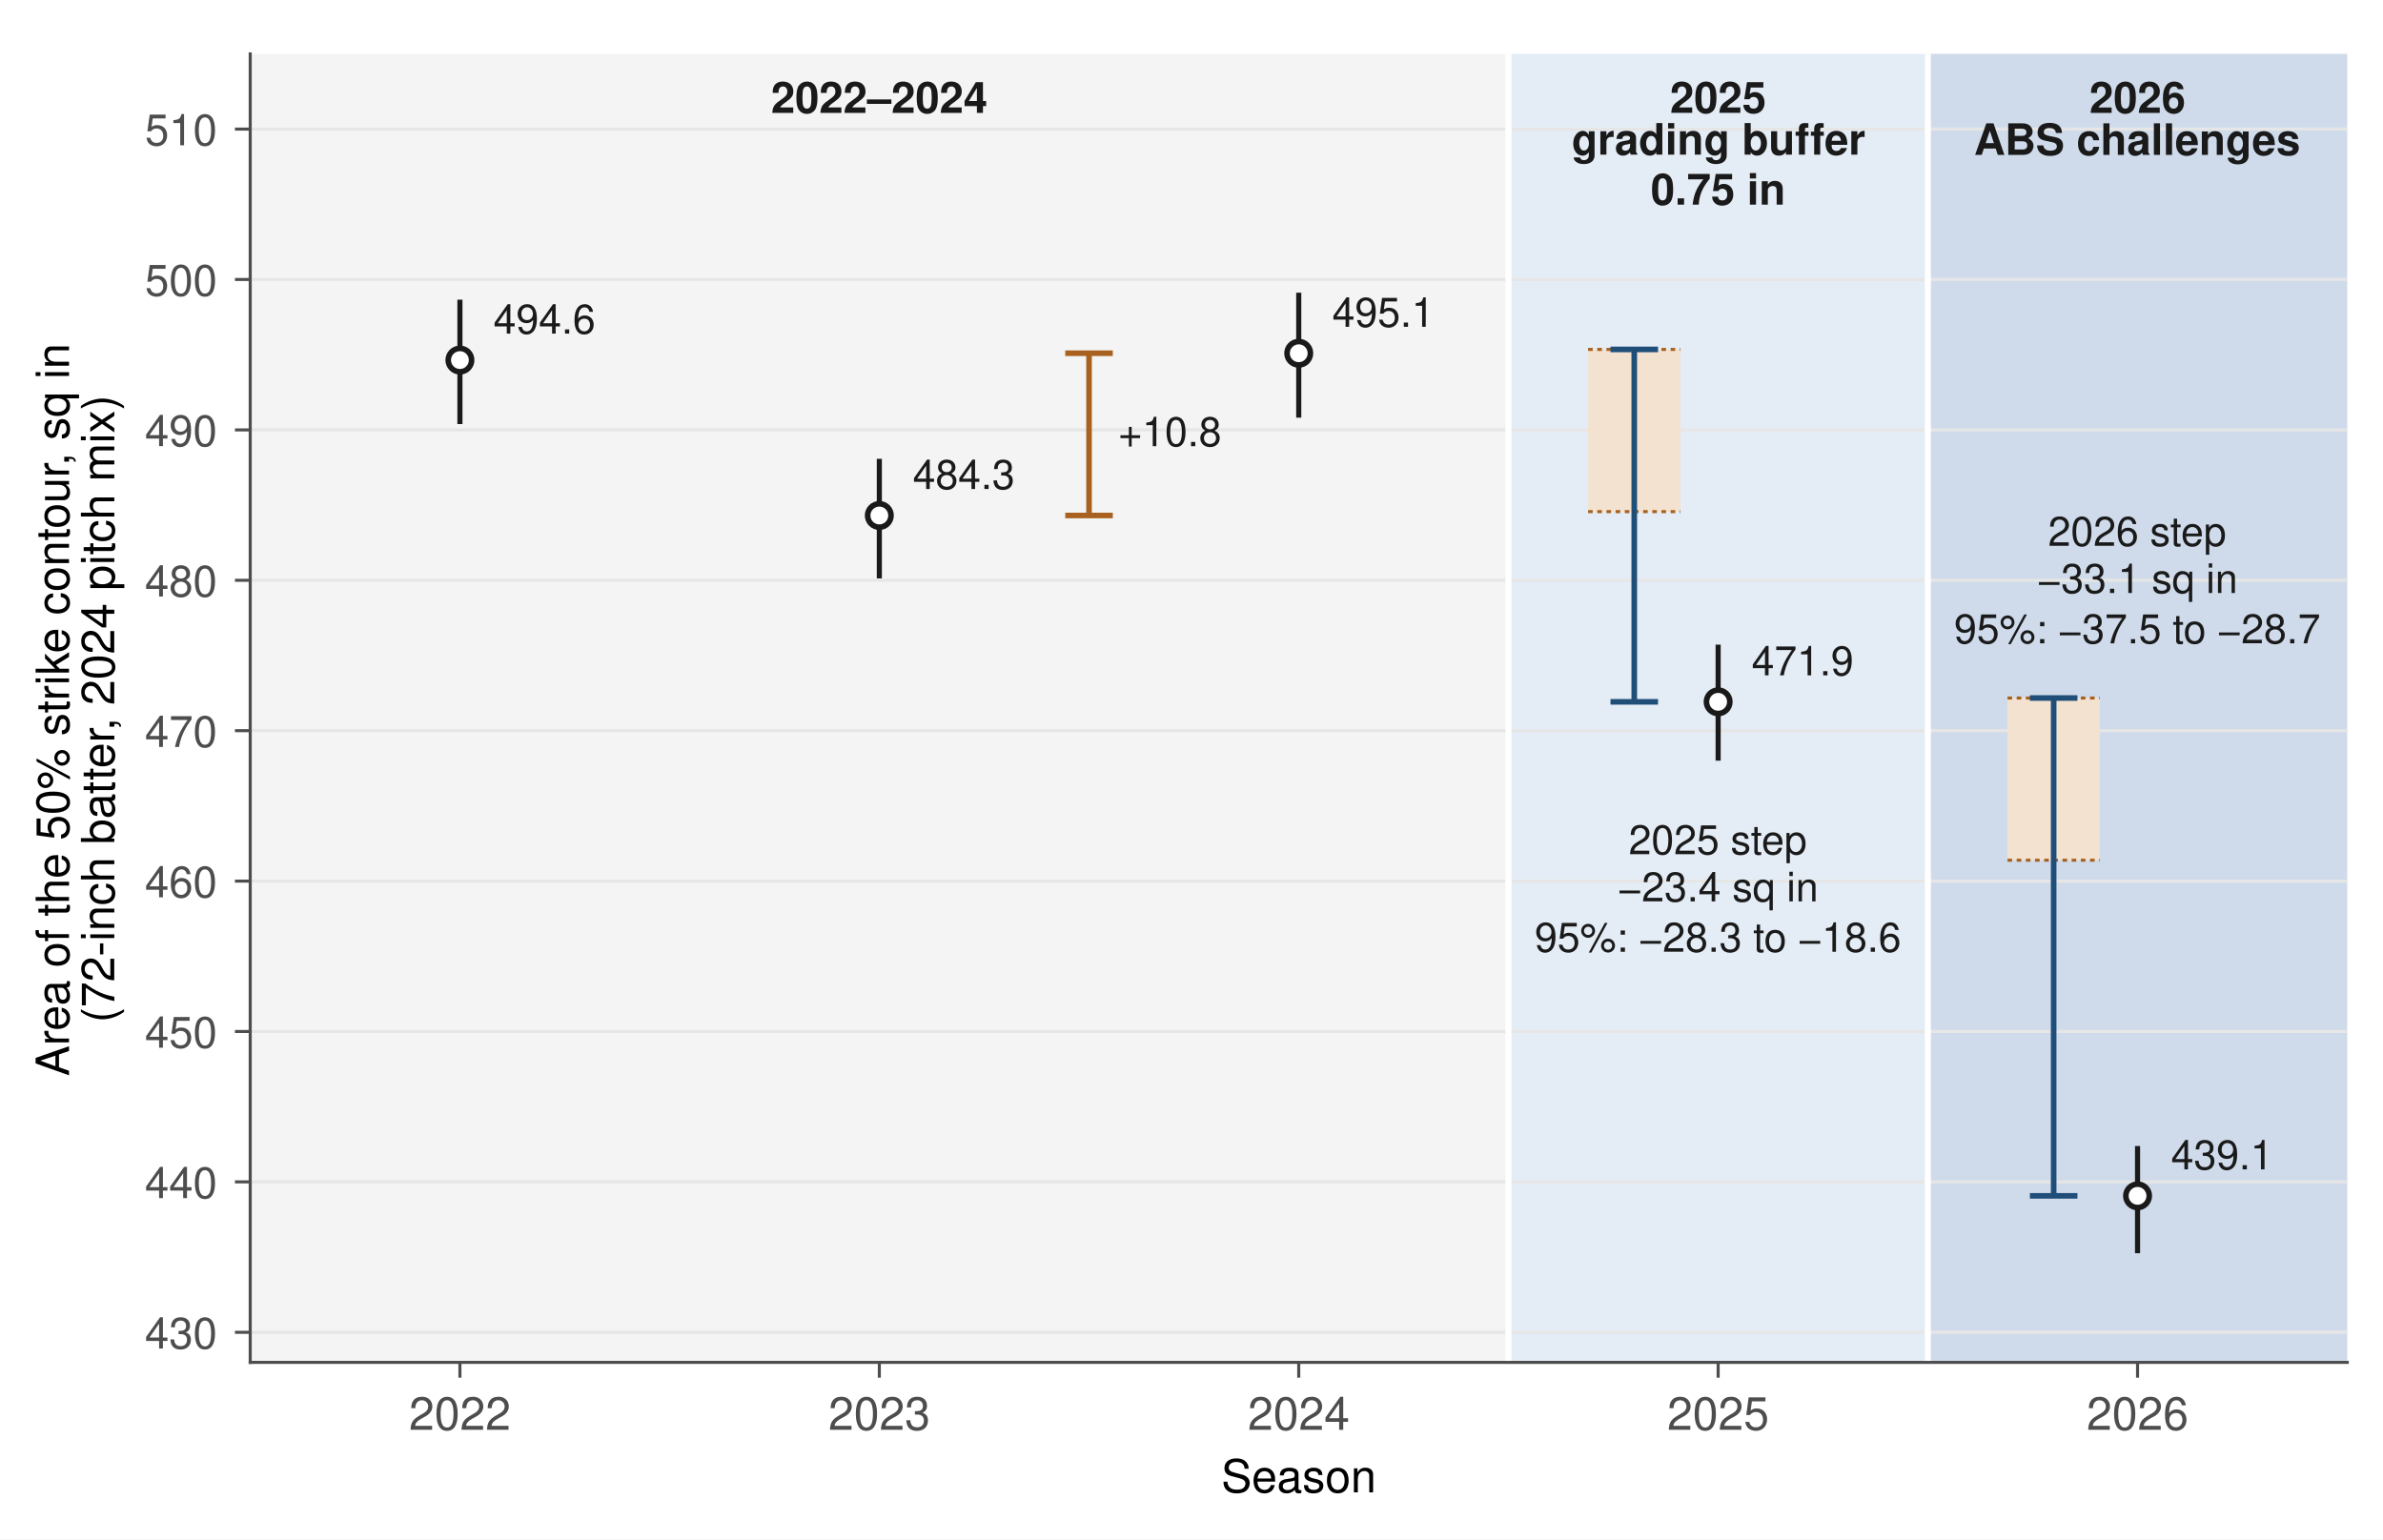
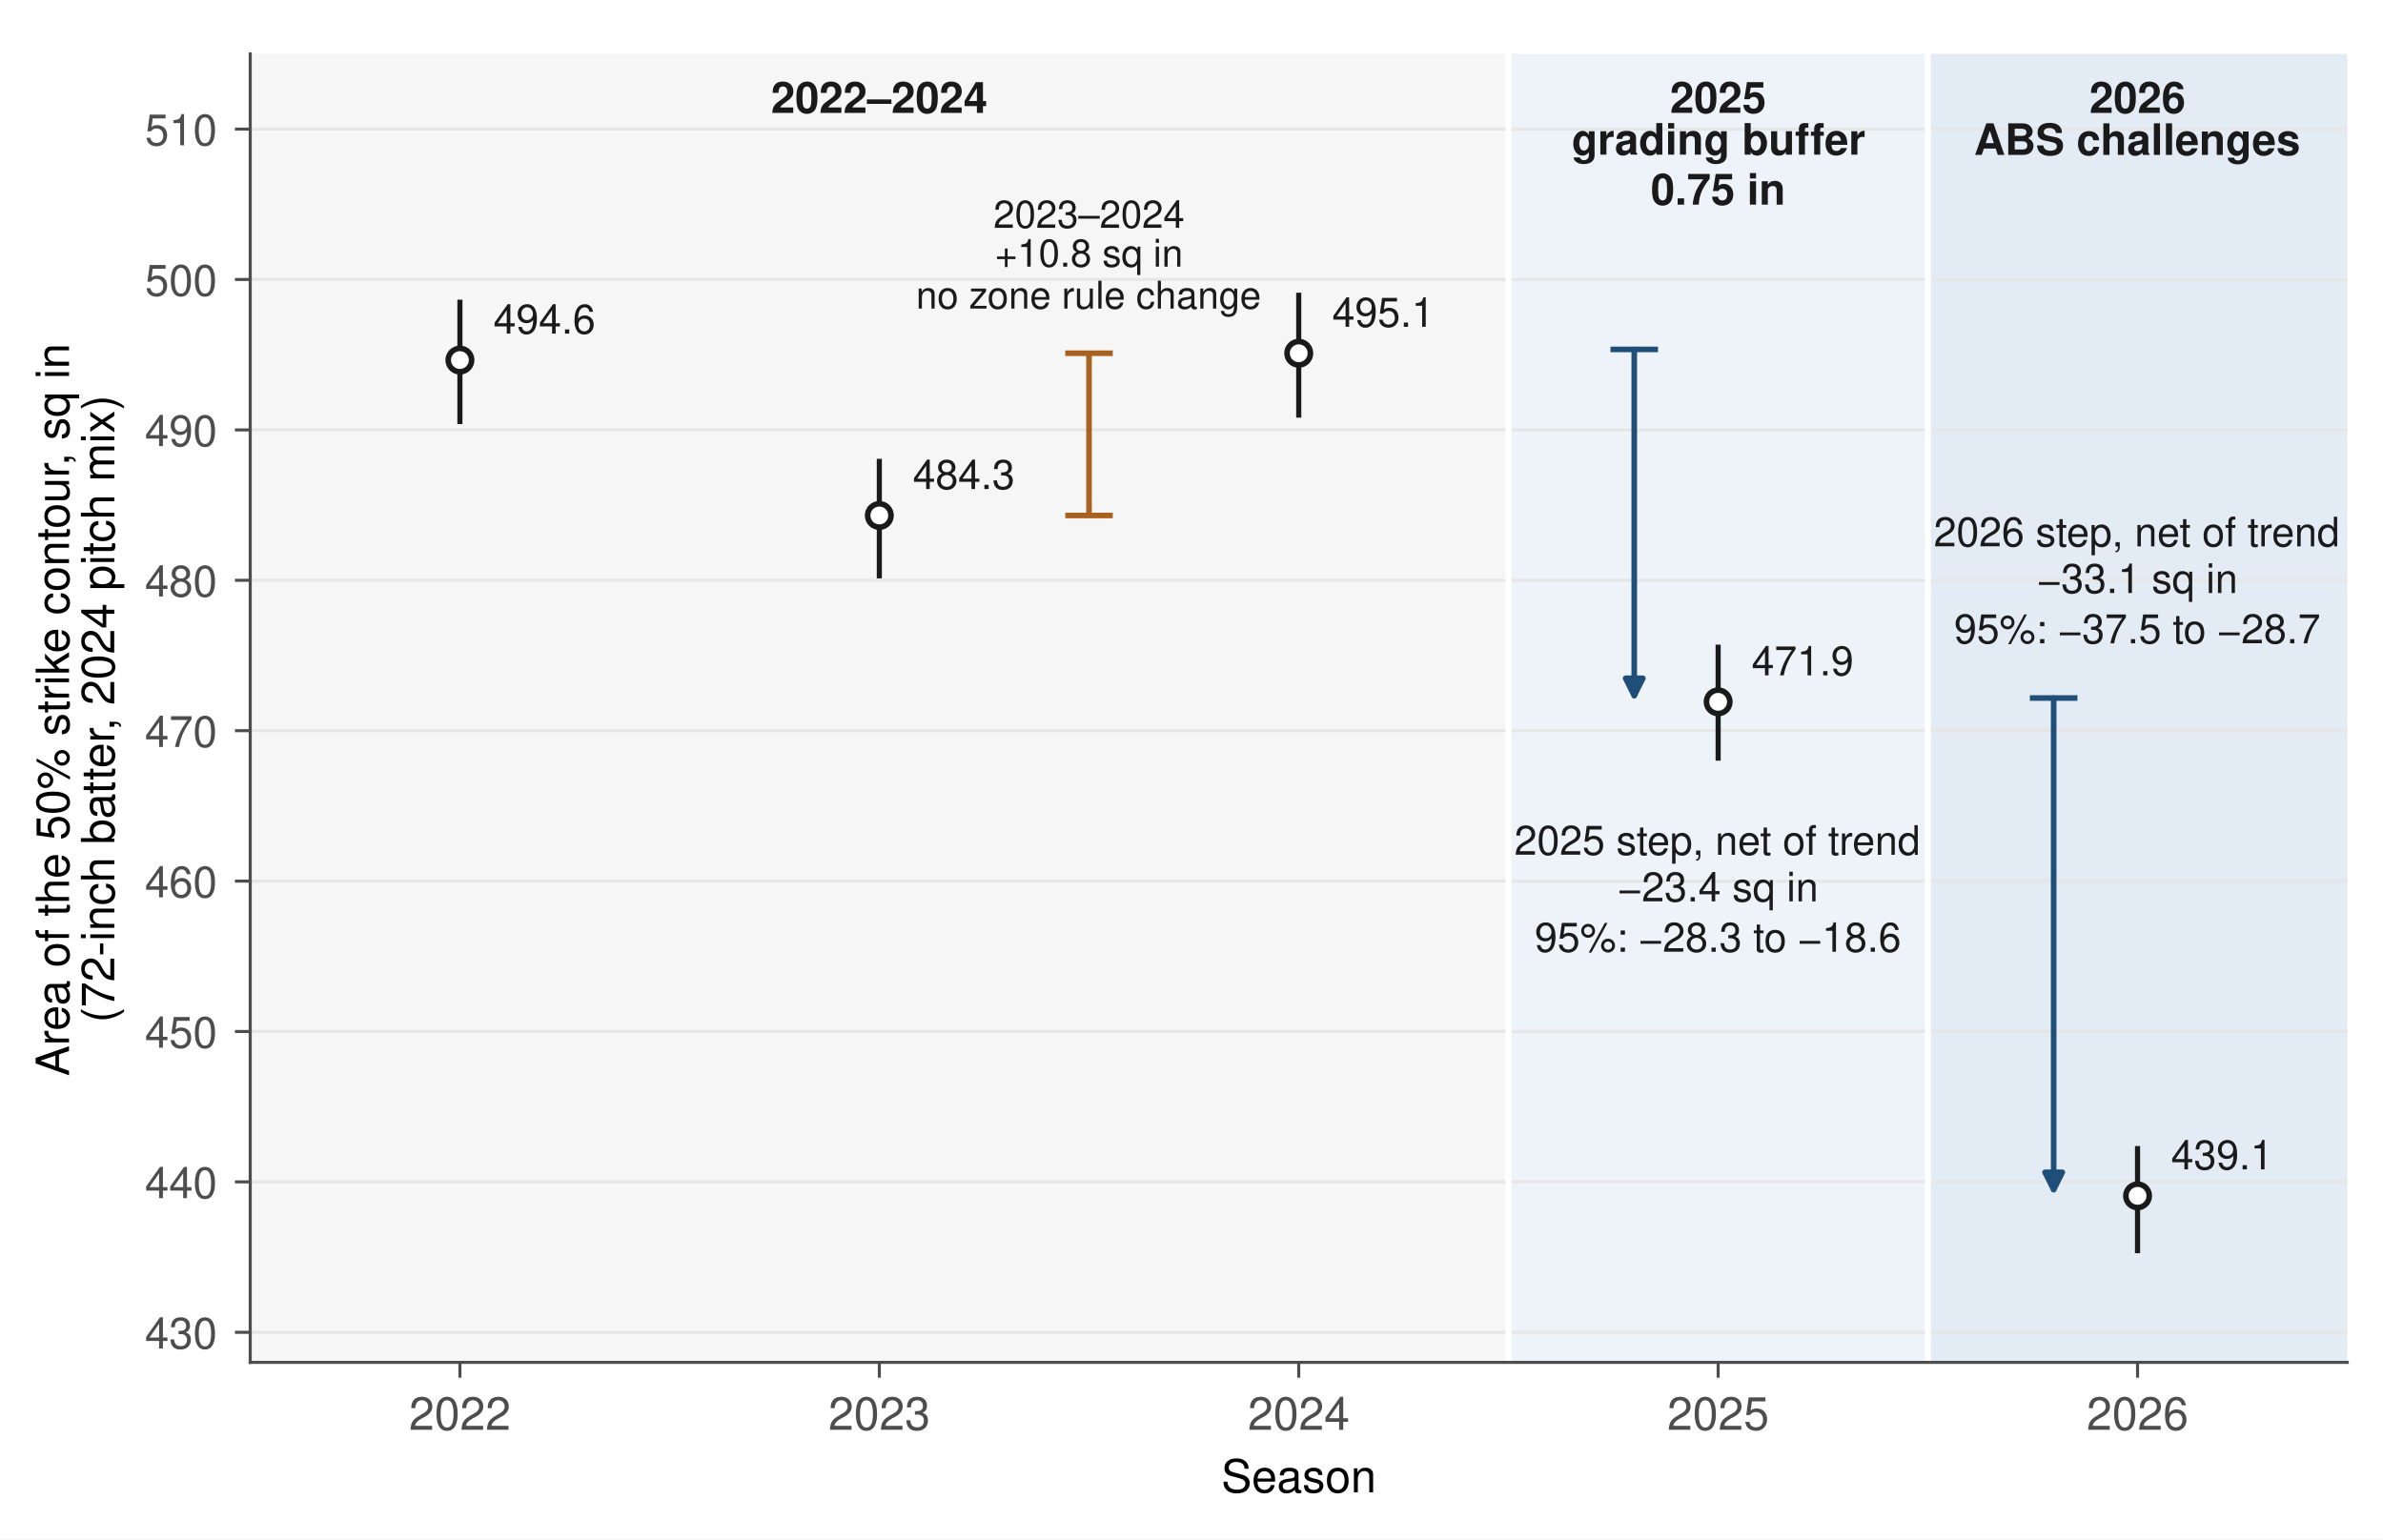
<svg xmlns="http://www.w3.org/2000/svg" xmlns:xlink="http://www.w3.org/1999/xlink" width="468pt" height="302.4pt" viewBox="0 0 468 302.4" version="1.1">
  <defs>
    <style type="text/css">*{stroke-linejoin: round; stroke-linecap: butt}</style>
  </defs>
  <g id="figure_1">
    <g id="patch_1">
      <path d="M 0 302.4 L 468 302.4 L 468 0 L 0 0 z " style="fill: #ffffff" />
    </g>
    <g id="axes_1">
      <g id="patch_2">
        <path d="M 49.14 267.624 L 460.98 267.624 L 460.98 10.584 L 49.14 10.584 z " style="fill: #ffffff" />
      </g>
      <g id="patch_3">
-         <path d="M 49.14 267.624 L 296.244 267.624 L 296.244 10.584 L 49.14 10.584 z " clip-path="url(#pcca49ceaae)" style="fill: #f4f4f4" />
+         <path d="M 49.14 267.624 L 296.244 267.624 L 296.244 10.584 L 49.14 10.584 z " clip-path="url(#p982698f7dd)" style="fill: #f6f6f6" />
      </g>
      <g id="patch_4">
-         <path d="M 296.244 267.624 L 378.612 267.624 L 378.612 10.584 L 296.244 10.584 z " clip-path="url(#pcca49ceaae)" style="fill: #e4ecf5" />
+         <path d="M 296.244 267.624 L 378.612 267.624 L 378.612 10.584 L 296.244 10.584 z " clip-path="url(#p982698f7dd)" style="fill: #eef3f9" />
      </g>
      <g id="patch_5">
-         <path d="M 378.612 267.624 L 460.98 267.624 L 460.98 10.584 L 378.612 10.584 z " clip-path="url(#pcca49ceaae)" style="fill: #cfdbeb" />
+         <path d="M 378.612 267.624 L 460.98 267.624 L 460.98 10.584 L 378.612 10.584 z " clip-path="url(#p982698f7dd)" style="fill: #e3ebf4" />
      </g>
      <g id="matplotlib.axis_1">
        <g id="xtick_1">
          <g id="line2d_1">
            <defs>
-               <path id="mab62eed342" d="M 0 0 L 0 3 " style="stroke: #4d4d4d; stroke-width: 0.6" />
+               <path id="m50ca293152" d="M 0 0 L 0 3 " style="stroke: #4d4d4d; stroke-width: 0.6" />
            </defs>
            <g>
-               <use xlink:href="#mab62eed342" x="90.324" y="267.624" style="fill: #4d4d4d; stroke: #4d4d4d; stroke-width: 0.6" />
+               <use xlink:href="#m50ca293152" x="90.324" y="267.624" style="fill: #4d4d4d; stroke: #4d4d4d; stroke-width: 0.6" />
            </g>
          </g>
          <g id="text_1">
            <text style="font-size: 9px; font-family: 'Helvetica', 'Arial', 'DejaVu Sans'; text-anchor: middle; fill: #4d4d4d" x="90.324" y="280.874" transform="rotate(-0 90.324 280.874)">2022</text>
          </g>
        </g>
        <g id="xtick_2">
          <g id="line2d_2">
            <g>
-               <use xlink:href="#mab62eed342" x="172.692" y="267.624" style="fill: #4d4d4d; stroke: #4d4d4d; stroke-width: 0.6" />
+               <use xlink:href="#m50ca293152" x="172.692" y="267.624" style="fill: #4d4d4d; stroke: #4d4d4d; stroke-width: 0.6" />
            </g>
          </g>
          <g id="text_2">
            <text style="font-size: 9px; font-family: 'Helvetica', 'Arial', 'DejaVu Sans'; text-anchor: middle; fill: #4d4d4d" x="172.692" y="280.874" transform="rotate(-0 172.692 280.874)">2023</text>
          </g>
        </g>
        <g id="xtick_3">
          <g id="line2d_3">
            <g>
-               <use xlink:href="#mab62eed342" x="255.06" y="267.624" style="fill: #4d4d4d; stroke: #4d4d4d; stroke-width: 0.6" />
+               <use xlink:href="#m50ca293152" x="255.06" y="267.624" style="fill: #4d4d4d; stroke: #4d4d4d; stroke-width: 0.6" />
            </g>
          </g>
          <g id="text_3">
            <text style="font-size: 9px; font-family: 'Helvetica', 'Arial', 'DejaVu Sans'; text-anchor: middle; fill: #4d4d4d" x="255.06" y="280.874" transform="rotate(-0 255.06 280.874)">2024</text>
          </g>
        </g>
        <g id="xtick_4">
          <g id="line2d_4">
            <g>
-               <use xlink:href="#mab62eed342" x="337.428" y="267.624" style="fill: #4d4d4d; stroke: #4d4d4d; stroke-width: 0.6" />
+               <use xlink:href="#m50ca293152" x="337.428" y="267.624" style="fill: #4d4d4d; stroke: #4d4d4d; stroke-width: 0.6" />
            </g>
          </g>
          <g id="text_4">
            <text style="font-size: 9px; font-family: 'Helvetica', 'Arial', 'DejaVu Sans'; text-anchor: middle; fill: #4d4d4d" x="337.428" y="280.874" transform="rotate(-0 337.428 280.874)">2025</text>
          </g>
        </g>
        <g id="xtick_5">
          <g id="line2d_5">
            <g>
-               <use xlink:href="#mab62eed342" x="419.796" y="267.624" style="fill: #4d4d4d; stroke: #4d4d4d; stroke-width: 0.6" />
+               <use xlink:href="#m50ca293152" x="419.796" y="267.624" style="fill: #4d4d4d; stroke: #4d4d4d; stroke-width: 0.6" />
            </g>
          </g>
          <g id="text_5">
            <text style="font-size: 9px; font-family: 'Helvetica', 'Arial', 'DejaVu Sans'; text-anchor: middle; fill: #4d4d4d" x="419.796" y="280.874" transform="rotate(-0 419.796 280.874)">2026</text>
          </g>
        </g>
        <g id="text_6">
          <text style="font-size: 9px; font-family: 'Helvetica', 'Arial', 'DejaVu Sans'; text-anchor: middle" x="255.06" y="293.153" transform="rotate(-0 255.06 293.1533)">Season</text>
        </g>
      </g>
      <g id="matplotlib.axis_2">
        <g id="ytick_1">
          <g id="line2d_6">
-             <path d="M 49.14 261.715 L 460.98 261.715 " clip-path="url(#pcca49ceaae)" style="fill: none; stroke: #e6e6e6; stroke-width: 0.6; stroke-linecap: square" />
+             <path d="M 49.14 261.715 L 460.98 261.715 " clip-path="url(#p982698f7dd)" style="fill: none; stroke: #e6e6e6; stroke-width: 0.6; stroke-linecap: square" />
          </g>
          <g id="line2d_7">
            <defs>
-               <path id="mca343ab6f7" d="M 0 0 L -3 0 " style="stroke: #4d4d4d; stroke-width: 0.6" />
+               <path id="m3ae01d7f9c" d="M 0 0 L -3 0 " style="stroke: #4d4d4d; stroke-width: 0.6" />
            </defs>
            <g>
-               <use xlink:href="#mca343ab6f7" x="49.14" y="261.715" style="fill: #4d4d4d; stroke: #4d4d4d; stroke-width: 0.6" />
+               <use xlink:href="#m3ae01d7f9c" x="49.14" y="261.715" style="fill: #4d4d4d; stroke: #4d4d4d; stroke-width: 0.6" />
            </g>
          </g>
          <g id="text_7">
            <text style="font-size: 8.5px; font-family: 'Helvetica', 'Arial', 'DejaVu Sans'; text-anchor: end; fill: #4d4d4d" x="42.64" y="264.903" transform="rotate(-0 42.64 264.9025)">430</text>
          </g>
        </g>
        <g id="ytick_2">
          <g id="line2d_8">
-             <path d="M 49.14 232.17 L 460.98 232.17 " clip-path="url(#pcca49ceaae)" style="fill: none; stroke: #e6e6e6; stroke-width: 0.6; stroke-linecap: square" />
+             <path d="M 49.14 232.17 L 460.98 232.17 " clip-path="url(#p982698f7dd)" style="fill: none; stroke: #e6e6e6; stroke-width: 0.6; stroke-linecap: square" />
          </g>
          <g id="line2d_9">
            <g>
-               <use xlink:href="#mca343ab6f7" x="49.14" y="232.17" style="fill: #4d4d4d; stroke: #4d4d4d; stroke-width: 0.6" />
+               <use xlink:href="#m3ae01d7f9c" x="49.14" y="232.17" style="fill: #4d4d4d; stroke: #4d4d4d; stroke-width: 0.6" />
            </g>
          </g>
          <g id="text_8">
            <text style="font-size: 8.5px; font-family: 'Helvetica', 'Arial', 'DejaVu Sans'; text-anchor: end; fill: #4d4d4d" x="42.64" y="235.358" transform="rotate(-0 42.64 235.3577)">440</text>
          </g>
        </g>
        <g id="ytick_3">
          <g id="line2d_10">
-             <path d="M 49.14 202.625 L 460.98 202.625 " clip-path="url(#pcca49ceaae)" style="fill: none; stroke: #e6e6e6; stroke-width: 0.6; stroke-linecap: square" />
+             <path d="M 49.14 202.625 L 460.98 202.625 " clip-path="url(#p982698f7dd)" style="fill: none; stroke: #e6e6e6; stroke-width: 0.6; stroke-linecap: square" />
          </g>
          <g id="line2d_11">
            <g>
-               <use xlink:href="#mca343ab6f7" x="49.14" y="202.625" style="fill: #4d4d4d; stroke: #4d4d4d; stroke-width: 0.6" />
+               <use xlink:href="#m3ae01d7f9c" x="49.14" y="202.625" style="fill: #4d4d4d; stroke: #4d4d4d; stroke-width: 0.6" />
            </g>
          </g>
          <g id="text_9">
            <text style="font-size: 8.5px; font-family: 'Helvetica', 'Arial', 'DejaVu Sans'; text-anchor: end; fill: #4d4d4d" x="42.64" y="205.813" transform="rotate(-0 42.64 205.8129)">450</text>
          </g>
        </g>
        <g id="ytick_4">
          <g id="line2d_12">
-             <path d="M 49.14 173.081 L 460.98 173.081 " clip-path="url(#pcca49ceaae)" style="fill: none; stroke: #e6e6e6; stroke-width: 0.6; stroke-linecap: square" />
+             <path d="M 49.14 173.081 L 460.98 173.081 " clip-path="url(#p982698f7dd)" style="fill: none; stroke: #e6e6e6; stroke-width: 0.6; stroke-linecap: square" />
          </g>
          <g id="line2d_13">
            <g>
-               <use xlink:href="#mca343ab6f7" x="49.14" y="173.081" style="fill: #4d4d4d; stroke: #4d4d4d; stroke-width: 0.6" />
+               <use xlink:href="#m3ae01d7f9c" x="49.14" y="173.081" style="fill: #4d4d4d; stroke: #4d4d4d; stroke-width: 0.6" />
            </g>
          </g>
          <g id="text_10">
            <text style="font-size: 8.5px; font-family: 'Helvetica', 'Arial', 'DejaVu Sans'; text-anchor: end; fill: #4d4d4d" x="42.64" y="176.268" transform="rotate(-0 42.64 176.2681)">460</text>
          </g>
        </g>
        <g id="ytick_5">
          <g id="line2d_14">
-             <path d="M 49.14 143.536 L 460.98 143.536 " clip-path="url(#pcca49ceaae)" style="fill: none; stroke: #e6e6e6; stroke-width: 0.6; stroke-linecap: square" />
+             <path d="M 49.14 143.536 L 460.98 143.536 " clip-path="url(#p982698f7dd)" style="fill: none; stroke: #e6e6e6; stroke-width: 0.6; stroke-linecap: square" />
          </g>
          <g id="line2d_15">
            <g>
-               <use xlink:href="#mca343ab6f7" x="49.14" y="143.536" style="fill: #4d4d4d; stroke: #4d4d4d; stroke-width: 0.6" />
+               <use xlink:href="#m3ae01d7f9c" x="49.14" y="143.536" style="fill: #4d4d4d; stroke: #4d4d4d; stroke-width: 0.6" />
            </g>
          </g>
          <g id="text_11">
            <text style="font-size: 8.5px; font-family: 'Helvetica', 'Arial', 'DejaVu Sans'; text-anchor: end; fill: #4d4d4d" x="42.64" y="146.723" transform="rotate(-0 42.64 146.7232)">470</text>
          </g>
        </g>
        <g id="ytick_6">
          <g id="line2d_16">
-             <path d="M 49.14 113.991 L 460.98 113.991 " clip-path="url(#pcca49ceaae)" style="fill: none; stroke: #e6e6e6; stroke-width: 0.6; stroke-linecap: square" />
+             <path d="M 49.14 113.991 L 460.98 113.991 " clip-path="url(#p982698f7dd)" style="fill: none; stroke: #e6e6e6; stroke-width: 0.6; stroke-linecap: square" />
          </g>
          <g id="line2d_17">
            <g>
-               <use xlink:href="#mca343ab6f7" x="49.14" y="113.991" style="fill: #4d4d4d; stroke: #4d4d4d; stroke-width: 0.6" />
+               <use xlink:href="#m3ae01d7f9c" x="49.14" y="113.991" style="fill: #4d4d4d; stroke: #4d4d4d; stroke-width: 0.6" />
            </g>
          </g>
          <g id="text_12">
            <text style="font-size: 8.5px; font-family: 'Helvetica', 'Arial', 'DejaVu Sans'; text-anchor: end; fill: #4d4d4d" x="42.64" y="117.178" transform="rotate(-0 42.64 117.1784)">480</text>
          </g>
        </g>
        <g id="ytick_7">
          <g id="line2d_18">
-             <path d="M 49.14 84.446 L 460.98 84.446 " clip-path="url(#pcca49ceaae)" style="fill: none; stroke: #e6e6e6; stroke-width: 0.6; stroke-linecap: square" />
+             <path d="M 49.14 84.446 L 460.98 84.446 " clip-path="url(#p982698f7dd)" style="fill: none; stroke: #e6e6e6; stroke-width: 0.6; stroke-linecap: square" />
          </g>
          <g id="line2d_19">
            <g>
-               <use xlink:href="#mca343ab6f7" x="49.14" y="84.446" style="fill: #4d4d4d; stroke: #4d4d4d; stroke-width: 0.6" />
+               <use xlink:href="#m3ae01d7f9c" x="49.14" y="84.446" style="fill: #4d4d4d; stroke: #4d4d4d; stroke-width: 0.6" />
            </g>
          </g>
          <g id="text_13">
            <text style="font-size: 8.5px; font-family: 'Helvetica', 'Arial', 'DejaVu Sans'; text-anchor: end; fill: #4d4d4d" x="42.64" y="87.634" transform="rotate(-0 42.64 87.63357)">490</text>
          </g>
        </g>
        <g id="ytick_8">
          <g id="line2d_20">
-             <path d="M 49.14 54.901 L 460.98 54.901 " clip-path="url(#pcca49ceaae)" style="fill: none; stroke: #e6e6e6; stroke-width: 0.6; stroke-linecap: square" />
+             <path d="M 49.14 54.901 L 460.98 54.901 " clip-path="url(#p982698f7dd)" style="fill: none; stroke: #e6e6e6; stroke-width: 0.6; stroke-linecap: square" />
          </g>
          <g id="line2d_21">
            <g>
-               <use xlink:href="#mca343ab6f7" x="49.14" y="54.901" style="fill: #4d4d4d; stroke: #4d4d4d; stroke-width: 0.6" />
+               <use xlink:href="#m3ae01d7f9c" x="49.14" y="54.901" style="fill: #4d4d4d; stroke: #4d4d4d; stroke-width: 0.6" />
            </g>
          </g>
          <g id="text_14">
            <text style="font-size: 8.5px; font-family: 'Helvetica', 'Arial', 'DejaVu Sans'; text-anchor: end; fill: #4d4d4d" x="42.64" y="58.089" transform="rotate(-0 42.64 58.08874)">500</text>
          </g>
        </g>
        <g id="ytick_9">
          <g id="line2d_22">
-             <path d="M 49.14 25.356 L 460.98 25.356 " clip-path="url(#pcca49ceaae)" style="fill: none; stroke: #e6e6e6; stroke-width: 0.6; stroke-linecap: square" />
+             <path d="M 49.14 25.356 L 460.98 25.356 " clip-path="url(#p982698f7dd)" style="fill: none; stroke: #e6e6e6; stroke-width: 0.6; stroke-linecap: square" />
          </g>
          <g id="line2d_23">
            <g>
-               <use xlink:href="#mca343ab6f7" x="49.14" y="25.356" style="fill: #4d4d4d; stroke: #4d4d4d; stroke-width: 0.6" />
+               <use xlink:href="#m3ae01d7f9c" x="49.14" y="25.356" style="fill: #4d4d4d; stroke: #4d4d4d; stroke-width: 0.6" />
            </g>
          </g>
          <g id="text_15">
            <text style="font-size: 8.5px; font-family: 'Helvetica', 'Arial', 'DejaVu Sans'; text-anchor: end; fill: #4d4d4d" x="42.64" y="28.544" transform="rotate(-0 42.64 28.54391)">510</text>
          </g>
        </g>
        <g id="text_16">
          <text style="font-size: 9px; font-family: 'Helvetica', 'Arial', 'DejaVu Sans'" transform="translate(13.55564 211.3916) rotate(-90)">Area of the 50% strike contour, sq in</text>
          <text style="font-size: 9px; font-family: 'Helvetica', 'Arial', 'DejaVu Sans'" transform="translate(22.44964 200.882) rotate(-90)">(72-inch batter, 2024 pitch mix)</text>
        </g>
      </g>
      <g id="line2d_24">
-         <path d="M 296.244 267.624 L 296.244 10.584 " clip-path="url(#pcca49ceaae)" style="fill: none; stroke: #ffffff; stroke-width: 1.2; stroke-linecap: square" />
+         <path d="M 296.244 267.624 L 296.244 10.584 " clip-path="url(#p982698f7dd)" style="fill: none; stroke: #ffffff; stroke-width: 1.2; stroke-linecap: square" />
      </g>
      <g id="line2d_25">
-         <path d="M 378.612 267.624 L 378.612 10.584 " clip-path="url(#pcca49ceaae)" style="fill: none; stroke: #ffffff; stroke-width: 1.2; stroke-linecap: square" />
+         <path d="M 378.612 267.624 L 378.612 10.584 " clip-path="url(#p982698f7dd)" style="fill: none; stroke: #ffffff; stroke-width: 1.2; stroke-linecap: square" />
      </g>
      <g id="patch_6">
-         <path d="M 311.894 100.506 L 330.015 100.506 L 330.015 68.638 L 311.894 68.638 z " clip-path="url(#pcca49ceaae)" style="fill: #f3e2cf" />
+         <path d="M 49.14 267.624 L 49.14 10.584 " style="fill: none; stroke: #4d4d4d; stroke-width: 0.6; stroke-linejoin: miter; stroke-linecap: square" />
      </g>
      <g id="patch_7">
-         <path d="M 394.262 168.981 L 412.383 168.981 L 412.383 137.113 L 394.262 137.113 z " clip-path="url(#pcca49ceaae)" style="fill: #f3e2cf" />
+         <path d="M 49.14 267.624 L 460.98 267.624 " style="fill: none; stroke: #4d4d4d; stroke-width: 0.6; stroke-linejoin: miter; stroke-linecap: square" />
      </g>
      <g id="line2d_26">
-         <path d="M 311.894 68.638 L 330.015 68.638 " clip-path="url(#pcca49ceaae)" style="fill: none; stroke-dasharray: 0.9,0.9; stroke-dashoffset: 0; stroke: #a8611e; stroke-width: 0.6" />
+         <path d="M 316.836 68.638 L 325.073 68.638 " clip-path="url(#p982698f7dd)" style="fill: none; stroke: #1f4e79; stroke-width: 1.1; stroke-linecap: square" />
+       </g>
+       <g id="patch_8">
+         <path d="M 320.954 68.638 Q 320.954 103.252 320.954 136.637 " style="fill: none; stroke: #1f4e79; stroke-width: 1.1; stroke-linecap: round" />
+         <path d="M 322.654 133.237 L 320.954 136.637 L 319.254 133.237 z " style="fill: #1f4e79; stroke: #1f4e79; stroke-width: 1.1; stroke-linecap: round" />
      </g>
      <g id="line2d_27">
-         <path d="M 311.894 100.506 L 330.015 100.506 " clip-path="url(#pcca49ceaae)" style="fill: none; stroke-dasharray: 0.9,0.9; stroke-dashoffset: 0; stroke: #a8611e; stroke-width: 0.6" />
+         <path d="M 399.204 137.113 L 407.441 137.113 " clip-path="url(#p982698f7dd)" style="fill: none; stroke: #1f4e79; stroke-width: 1.1; stroke-linecap: square" />
+       </g>
+       <g id="patch_9">
+         <path d="M 403.322 137.113 Q 403.322 186.011 403.322 233.68 " style="fill: none; stroke: #1f4e79; stroke-width: 1.1; stroke-linecap: round" />
+         <path d="M 405.022 230.28 L 403.322 233.68 L 401.622 230.28 z " style="fill: #1f4e79; stroke: #1f4e79; stroke-width: 1.1; stroke-linecap: round" />
      </g>
      <g id="line2d_28">
-         <path d="M 394.262 137.113 L 412.383 137.113 " clip-path="url(#pcca49ceaae)" style="fill: none; stroke-dasharray: 0.9,0.9; stroke-dashoffset: 0; stroke: #a8611e; stroke-width: 0.6" />
+         <path d="M 213.876 69.392 L 213.876 101.26 " clip-path="url(#p982698f7dd)" style="fill: none; stroke: #a8611e; stroke-width: 1.1" />
      </g>
      <g id="line2d_29">
-         <path d="M 394.262 168.981 L 412.383 168.981 " clip-path="url(#pcca49ceaae)" style="fill: none; stroke-dasharray: 0.9,0.9; stroke-dashoffset: 0; stroke: #a8611e; stroke-width: 0.6" />
-       </g>
-       <g id="patch_8">
-         <path d="M 49.14 267.624 L 49.14 10.584 " style="fill: none; stroke: #4d4d4d; stroke-width: 0.6; stroke-linejoin: miter; stroke-linecap: square" />
-       </g>
-       <g id="patch_9">
-         <path d="M 49.14 267.624 L 460.98 267.624 " style="fill: none; stroke: #4d4d4d; stroke-width: 0.6; stroke-linejoin: miter; stroke-linecap: square" />
+         <path d="M 209.758 69.392 L 217.994 69.392 " clip-path="url(#p982698f7dd)" style="fill: none; stroke: #a8611e; stroke-width: 1.1; stroke-linecap: square" />
      </g>
      <g id="line2d_30">
-         <path d="M 320.954 68.638 L 320.954 137.866 " clip-path="url(#pcca49ceaae)" style="fill: none; stroke: #1f4e79; stroke-width: 1.1" />
+         <path d="M 209.758 101.26 L 217.994 101.26 " clip-path="url(#p982698f7dd)" style="fill: none; stroke: #a8611e; stroke-width: 1.1; stroke-linecap: square" />
      </g>
      <g id="line2d_31">
-         <path d="M 316.836 68.638 L 325.073 68.638 " clip-path="url(#pcca49ceaae)" style="fill: none; stroke: #1f4e79; stroke-width: 1.1; stroke-linecap: square" />
+         <path d="M 90.324 83.31 L 90.324 58.873 " clip-path="url(#p982698f7dd)" style="fill: none; stroke: #1a1a1a" />
      </g>
      <g id="line2d_32">
-         <path d="M 316.836 137.866 L 325.073 137.866 " clip-path="url(#pcca49ceaae)" style="fill: none; stroke: #1f4e79; stroke-width: 1.1; stroke-linecap: square" />
+         <path d="M 172.692 113.612 L 172.692 90.132 " clip-path="url(#p982698f7dd)" style="fill: none; stroke: #1a1a1a" />
      </g>
      <g id="line2d_33">
-         <path d="M 403.322 137.113 L 403.322 234.909 " clip-path="url(#pcca49ceaae)" style="fill: none; stroke: #1f4e79; stroke-width: 1.1" />
+         <path d="M 255.06 82.038 L 255.06 57.499 " clip-path="url(#p982698f7dd)" style="fill: none; stroke: #1a1a1a" />
      </g>
      <g id="line2d_34">
-         <path d="M 399.204 137.113 L 407.441 137.113 " clip-path="url(#pcca49ceaae)" style="fill: none; stroke: #1f4e79; stroke-width: 1.1; stroke-linecap: square" />
+         <path d="M 337.428 149.42 L 337.428 126.63 " clip-path="url(#p982698f7dd)" style="fill: none; stroke: #1a1a1a" />
      </g>
      <g id="line2d_35">
-         <path d="M 399.204 234.909 L 407.441 234.909 " clip-path="url(#pcca49ceaae)" style="fill: none; stroke: #1f4e79; stroke-width: 1.1; stroke-linecap: square" />
-       </g>
-       <g id="line2d_36">
-         <path d="M 213.876 69.392 L 213.876 101.26 " clip-path="url(#pcca49ceaae)" style="fill: none; stroke: #a8611e; stroke-width: 1.1" />
-       </g>
-       <g id="line2d_37">
-         <path d="M 209.758 69.392 L 217.994 69.392 " clip-path="url(#pcca49ceaae)" style="fill: none; stroke: #a8611e; stroke-width: 1.1; stroke-linecap: square" />
-       </g>
-       <g id="line2d_38">
-         <path d="M 209.758 101.26 L 217.994 101.26 " clip-path="url(#pcca49ceaae)" style="fill: none; stroke: #a8611e; stroke-width: 1.1; stroke-linecap: square" />
-       </g>
-       <g id="line2d_39">
-         <path d="M 90.324 83.31 L 90.324 58.873 " clip-path="url(#pcca49ceaae)" style="fill: none; stroke: #1a1a1a" />
-       </g>
-       <g id="line2d_40">
-         <path d="M 172.692 113.612 L 172.692 90.132 " clip-path="url(#pcca49ceaae)" style="fill: none; stroke: #1a1a1a" />
-       </g>
-       <g id="line2d_41">
-         <path d="M 255.06 82.038 L 255.06 57.499 " clip-path="url(#pcca49ceaae)" style="fill: none; stroke: #1a1a1a" />
-       </g>
-       <g id="line2d_42">
-         <path d="M 337.428 149.42 L 337.428 126.63 " clip-path="url(#pcca49ceaae)" style="fill: none; stroke: #1a1a1a" />
-       </g>
-       <g id="line2d_43">
-         <path d="M 419.796 246.184 L 419.796 225.129 " clip-path="url(#pcca49ceaae)" style="fill: none; stroke: #1a1a1a" />
+         <path d="M 419.796 246.184 L 419.796 225.129 " clip-path="url(#p982698f7dd)" style="fill: none; stroke: #1a1a1a" />
      </g>
      <g id="text_17">
        <text style="font-weight: 700; font-size: 8.5px; font-family: 'Helvetica', 'Arial', 'DejaVu Sans'; text-anchor: middle; fill: #1a1a1a" x="172.692" y="22.171" transform="rotate(-0 172.692 22.17147)">2022–2024</text>
      </g>
      <g id="text_18">
        <text style="font-weight: 700; font-size: 8.5px; font-family: 'Helvetica', 'Arial', 'DejaVu Sans'; fill: #1a1a1a" transform="translate(327.9744 22.16749)">2025</text>
        <text style="font-weight: 700; font-size: 8.5px; font-family: 'Helvetica', 'Arial', 'DejaVu Sans'; fill: #1a1a1a" transform="translate(308.6263 30.37281)">grading buffer</text>
        <text style="font-weight: 700; font-size: 8.5px; font-family: 'Helvetica', 'Arial', 'DejaVu Sans'; fill: #1a1a1a" transform="translate(324.1999 40.19911)">0.75 in</text>
      </g>
      <g id="text_19">
        <text style="font-weight: 700; font-size: 8.5px; font-family: 'Helvetica', 'Arial', 'DejaVu Sans'; fill: #1a1a1a" transform="translate(410.3424 22.17546)">2026</text>
        <text style="font-weight: 700; font-size: 8.5px; font-family: 'Helvetica', 'Arial', 'DejaVu Sans'; fill: #1a1a1a" transform="translate(387.676 30.43125)">ABS challenges</text>
      </g>
      <g id="text_20">
-         <text style="font-size: 8px; font-family: 'Helvetica', 'Arial', 'DejaVu Sans'; fill: #1a1a1a" transform="translate(319.8592 167.8106)">2025 step</text>
+         <text style="font-size: 8px; font-family: 'Helvetica', 'Arial', 'DejaVu Sans'; fill: #1a1a1a" transform="translate(297.4024 167.9138)">2025 step, net of trend</text>
        <text style="font-size: 8px; font-family: 'Helvetica', 'Arial', 'DejaVu Sans'; fill: #1a1a1a" transform="translate(317.7474 177.0724)">−23.4 sq in</text>
        <text style="font-size: 8px; font-family: 'Helvetica', 'Arial', 'DejaVu Sans'; fill: #1a1a1a" transform="translate(301.4005 186.9647)">95%: −28.3 to −18.6</text>
      </g>
      <g id="text_21">
-         <text style="font-size: 8px; font-family: 'Helvetica', 'Arial', 'DejaVu Sans'; fill: #1a1a1a" transform="translate(402.2273 107.2262)">2026 step</text>
+         <text style="font-size: 8px; font-family: 'Helvetica', 'Arial', 'DejaVu Sans'; fill: #1a1a1a" transform="translate(379.7704 107.3274)">2026 step, net of trend</text>
        <text style="font-size: 8px; font-family: 'Helvetica', 'Arial', 'DejaVu Sans'; fill: #1a1a1a" transform="translate(400.1154 116.486)">−33.1 sq in</text>
        <text style="font-size: 8px; font-family: 'Helvetica', 'Arial', 'DejaVu Sans'; fill: #1a1a1a" transform="translate(383.7685 126.3765)">95%: −37.5 to −28.7</text>
      </g>
      <g id="text_22">
-         <text style="font-size: 8px; font-family: 'Helvetica', 'Arial', 'DejaVu Sans'; text-anchor: start; fill: #1a1a1a" x="219.642" y="87.646" transform="rotate(-0 219.6418 87.64621)">+10.8</text>
-       </g>
-       <g id="line2d_44">
-         <path d="M 90.324 70.733 " clip-path="url(#pcca49ceaae)" style="fill: none; stroke: #1f77b4; stroke-width: 1.5; stroke-linecap: square" />
+         <text style="font-size: 7.5px; font-family: 'Helvetica', 'Arial', 'DejaVu Sans'; fill: #1a1a1a" transform="translate(195.1078 44.75371)">2023–2024</text>
+         <text style="font-size: 7.5px; font-family: 'Helvetica', 'Arial', 'DejaVu Sans'; fill: #1a1a1a" transform="translate(195.4254 52.38145)">+10.8 sq in</text>
+         <text style="font-size: 7.5px; font-family: 'Helvetica', 'Arial', 'DejaVu Sans'; fill: #1a1a1a" transform="translate(179.8946 60.62149)">no zone rule change</text>
+       </g>
+       <g id="line2d_36">
+         <path d="M 90.324 70.733 " clip-path="url(#p982698f7dd)" style="fill: none; stroke: #1f77b4; stroke-width: 1.5; stroke-linecap: square" />
        <defs>
-           <path id="md79f334d37" d="M 0 2.3 C 0.61 2.3 1.195 2.058 1.626 1.626 C 2.058 1.195 2.3 0.61 2.3 0 C 2.3 -0.61 2.058 -1.195 1.626 -1.626 C 1.195 -2.058 0.61 -2.3 0 -2.3 C -0.61 -2.3 -1.195 -2.058 -1.626 -1.626 C -2.058 -1.195 -2.3 -0.61 -2.3 0 C -2.3 0.61 -2.058 1.195 -1.626 1.626 C -1.195 2.058 -0.61 2.3 0 2.3 z " style="stroke: #1a1a1a; stroke-width: 1.1" />
+           <path id="m66b86c6540" d="M 0 2.3 C 0.61 2.3 1.195 2.058 1.626 1.626 C 2.058 1.195 2.3 0.61 2.3 0 C 2.3 -0.61 2.058 -1.195 1.626 -1.626 C 1.195 -2.058 0.61 -2.3 0 -2.3 C -0.61 -2.3 -1.195 -2.058 -1.626 -1.626 C -2.058 -1.195 -2.3 -0.61 -2.3 0 C -2.3 0.61 -2.058 1.195 -1.626 1.626 C -1.195 2.058 -0.61 2.3 0 2.3 z " style="stroke: #1a1a1a; stroke-width: 1.1" />
        </defs>
-         <g clip-path="url(#pcca49ceaae)">
-           <use xlink:href="#md79f334d37" x="90.324" y="70.733" style="fill: #ffffff; stroke: #1a1a1a; stroke-width: 1.1" />
+         <g clip-path="url(#p982698f7dd)">
+           <use xlink:href="#m66b86c6540" x="90.324" y="70.733" style="fill: #ffffff; stroke: #1a1a1a; stroke-width: 1.1" />
        </g>
      </g>
      <g id="text_23">
        <text style="font-size: 8px; font-family: 'Helvetica', 'Arial', 'DejaVu Sans'; text-anchor: start; fill: #1a1a1a" x="96.913" y="65.532" transform="rotate(-0 96.91344 65.53234)">494.6</text>
      </g>
-       <g id="line2d_45">
-         <path d="M 172.692 101.26 " clip-path="url(#pcca49ceaae)" style="fill: none; stroke: #ff7f0e; stroke-width: 1.5; stroke-linecap: square" />
-         <g clip-path="url(#pcca49ceaae)">
-           <use xlink:href="#md79f334d37" x="172.692" y="101.26" style="fill: #ffffff; stroke: #1a1a1a; stroke-width: 1.1" />
+       <g id="line2d_37">
+         <path d="M 172.692 101.26 " clip-path="url(#p982698f7dd)" style="fill: none; stroke: #ff7f0e; stroke-width: 1.5; stroke-linecap: square" />
+         <g clip-path="url(#p982698f7dd)">
+           <use xlink:href="#m66b86c6540" x="172.692" y="101.26" style="fill: #ffffff; stroke: #1a1a1a; stroke-width: 1.1" />
        </g>
      </g>
      <g id="text_24">
        <text style="font-size: 8px; font-family: 'Helvetica', 'Arial', 'DejaVu Sans'; text-anchor: start; fill: #1a1a1a" x="179.281" y="96.06" transform="rotate(-0 179.2814 96.05973)">484.3</text>
      </g>
-       <g id="line2d_46">
-         <path d="M 255.06 69.392 " clip-path="url(#pcca49ceaae)" style="fill: none; stroke: #2ca02c; stroke-width: 1.5; stroke-linecap: square" />
-         <g clip-path="url(#pcca49ceaae)">
-           <use xlink:href="#md79f334d37" x="255.06" y="69.392" style="fill: #ffffff; stroke: #1a1a1a; stroke-width: 1.1" />
+       <g id="line2d_38">
+         <path d="M 255.06 69.392 " clip-path="url(#p982698f7dd)" style="fill: none; stroke: #2ca02c; stroke-width: 1.5; stroke-linecap: square" />
+         <g clip-path="url(#p982698f7dd)">
+           <use xlink:href="#m66b86c6540" x="255.06" y="69.392" style="fill: #ffffff; stroke: #1a1a1a; stroke-width: 1.1" />
        </g>
      </g>
      <g id="text_25">
        <text style="font-size: 8px; font-family: 'Helvetica', 'Arial', 'DejaVu Sans'; text-anchor: start; fill: #1a1a1a" x="261.649" y="64.192" transform="rotate(-0 261.6494 64.19165)">495.1</text>
      </g>
-       <g id="line2d_47">
-         <path d="M 337.428 137.866 " clip-path="url(#pcca49ceaae)" style="fill: none; stroke: #d62728; stroke-width: 1.5; stroke-linecap: square" />
-         <g clip-path="url(#pcca49ceaae)">
-           <use xlink:href="#md79f334d37" x="337.428" y="137.866" style="fill: #ffffff; stroke: #1a1a1a; stroke-width: 1.1" />
+       <g id="line2d_39">
+         <path d="M 337.428 137.866 " clip-path="url(#p982698f7dd)" style="fill: none; stroke: #d62728; stroke-width: 1.5; stroke-linecap: square" />
+         <g clip-path="url(#p982698f7dd)">
+           <use xlink:href="#m66b86c6540" x="337.428" y="137.866" style="fill: #ffffff; stroke: #1a1a1a; stroke-width: 1.1" />
        </g>
      </g>
      <g id="text_26">
        <text style="font-size: 8px; font-family: 'Helvetica', 'Arial', 'DejaVu Sans'; text-anchor: start; fill: #1a1a1a" x="344.017" y="132.666" transform="rotate(-0 344.0174 132.6662)">471.9</text>
      </g>
-       <g id="line2d_48">
-         <path d="M 419.796 234.909 " clip-path="url(#pcca49ceaae)" style="fill: none; stroke: #9467bd; stroke-width: 1.5; stroke-linecap: square" />
-         <g clip-path="url(#pcca49ceaae)">
-           <use xlink:href="#md79f334d37" x="419.796" y="234.909" style="fill: #ffffff; stroke: #1a1a1a; stroke-width: 1.1" />
+       <g id="line2d_40">
+         <path d="M 419.796 234.909 " clip-path="url(#p982698f7dd)" style="fill: none; stroke: #9467bd; stroke-width: 1.5; stroke-linecap: square" />
+         <g clip-path="url(#p982698f7dd)">
+           <use xlink:href="#m66b86c6540" x="419.796" y="234.909" style="fill: #ffffff; stroke: #1a1a1a; stroke-width: 1.1" />
        </g>
      </g>
      <g id="text_27">
        <text style="font-size: 8px; font-family: 'Helvetica', 'Arial', 'DejaVu Sans'; text-anchor: start; fill: #1a1a1a" x="426.385" y="229.709" transform="rotate(-0 426.3854 229.7092)">439.1</text>
      </g>
    </g>
  </g>
  <defs>
-     <clipPath id="pcca49ceaae">
+     <clipPath id="p982698f7dd">
      <rect x="49.14" y="10.584" width="411.84" height="257.04" />
    </clipPath>
  </defs>
</svg>
